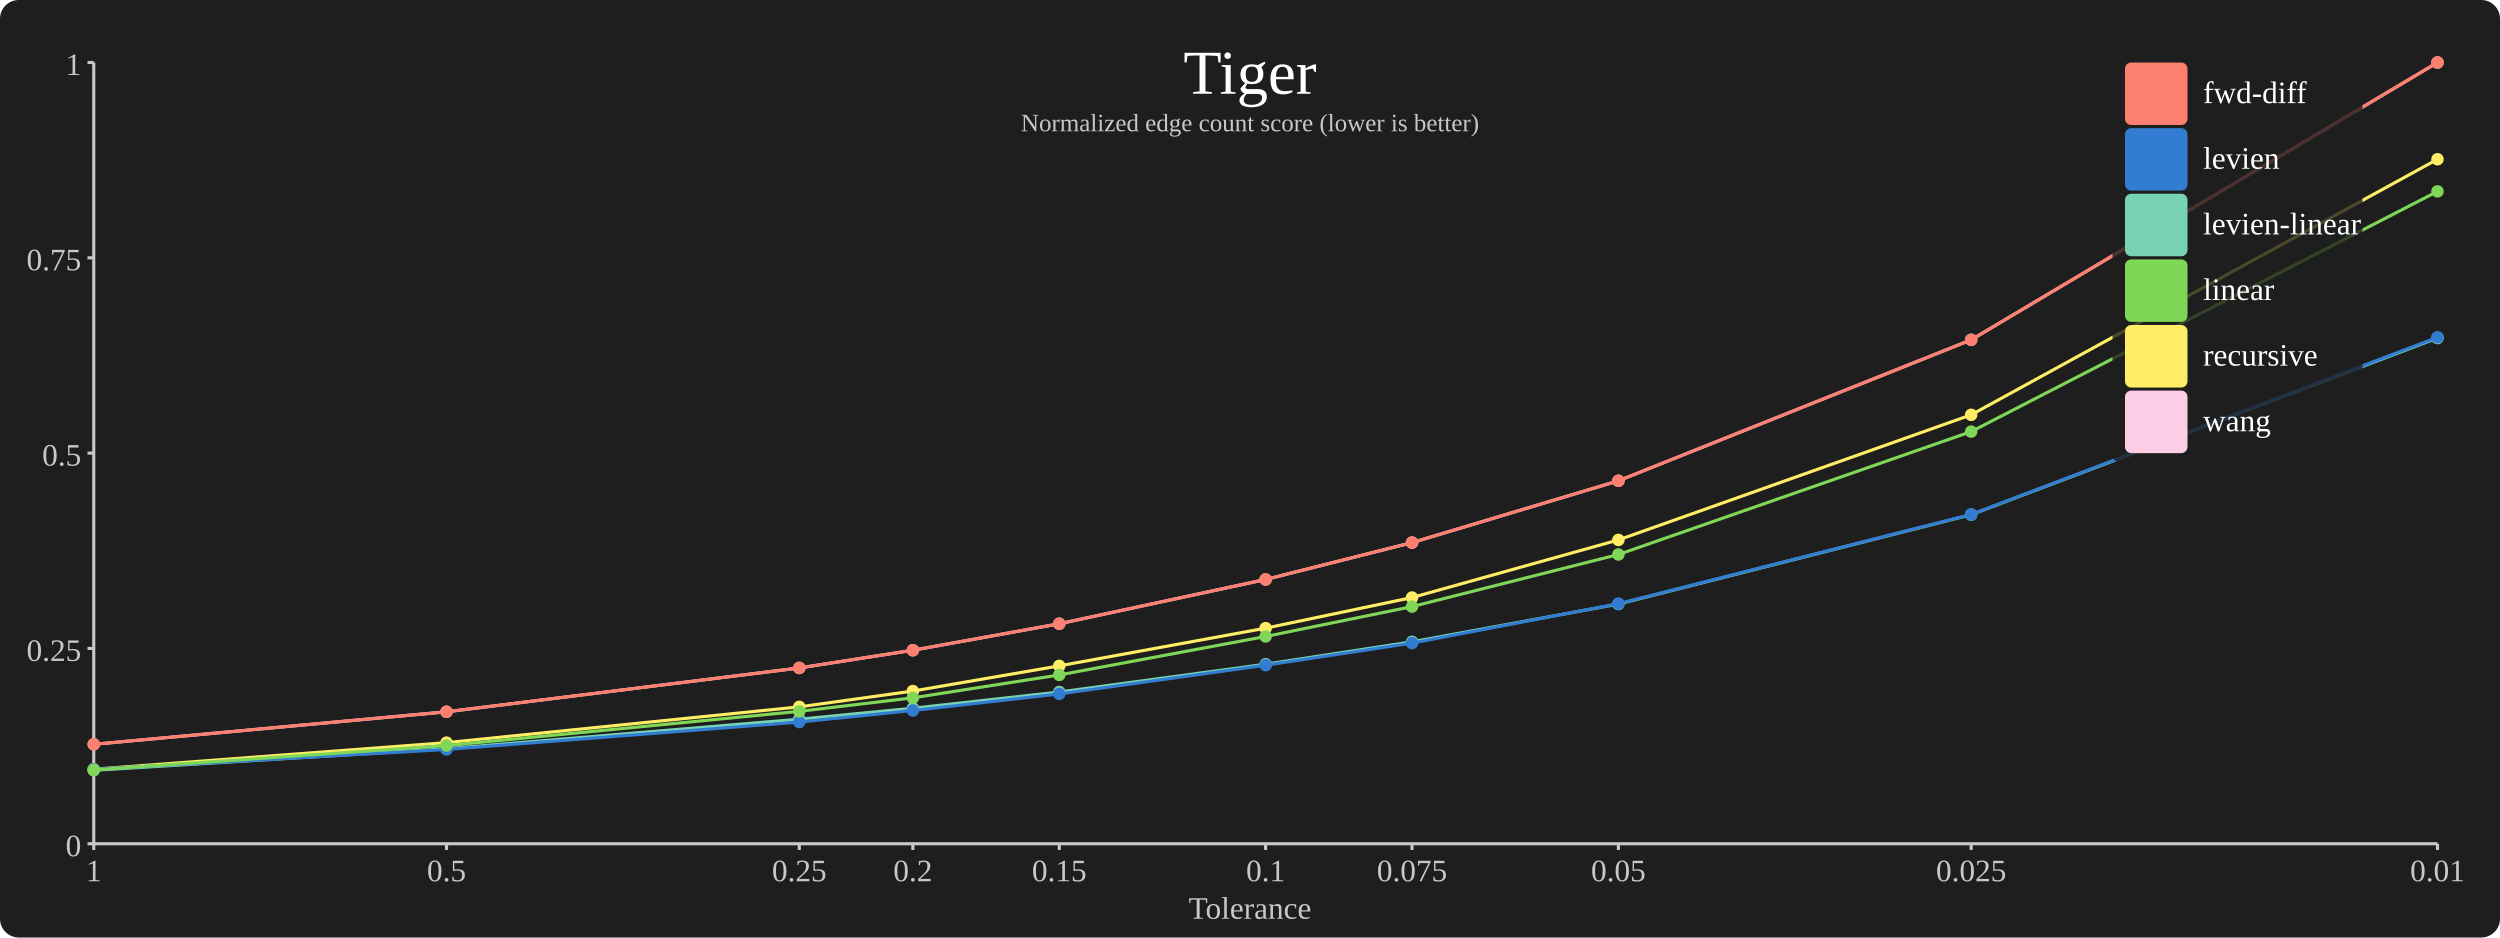
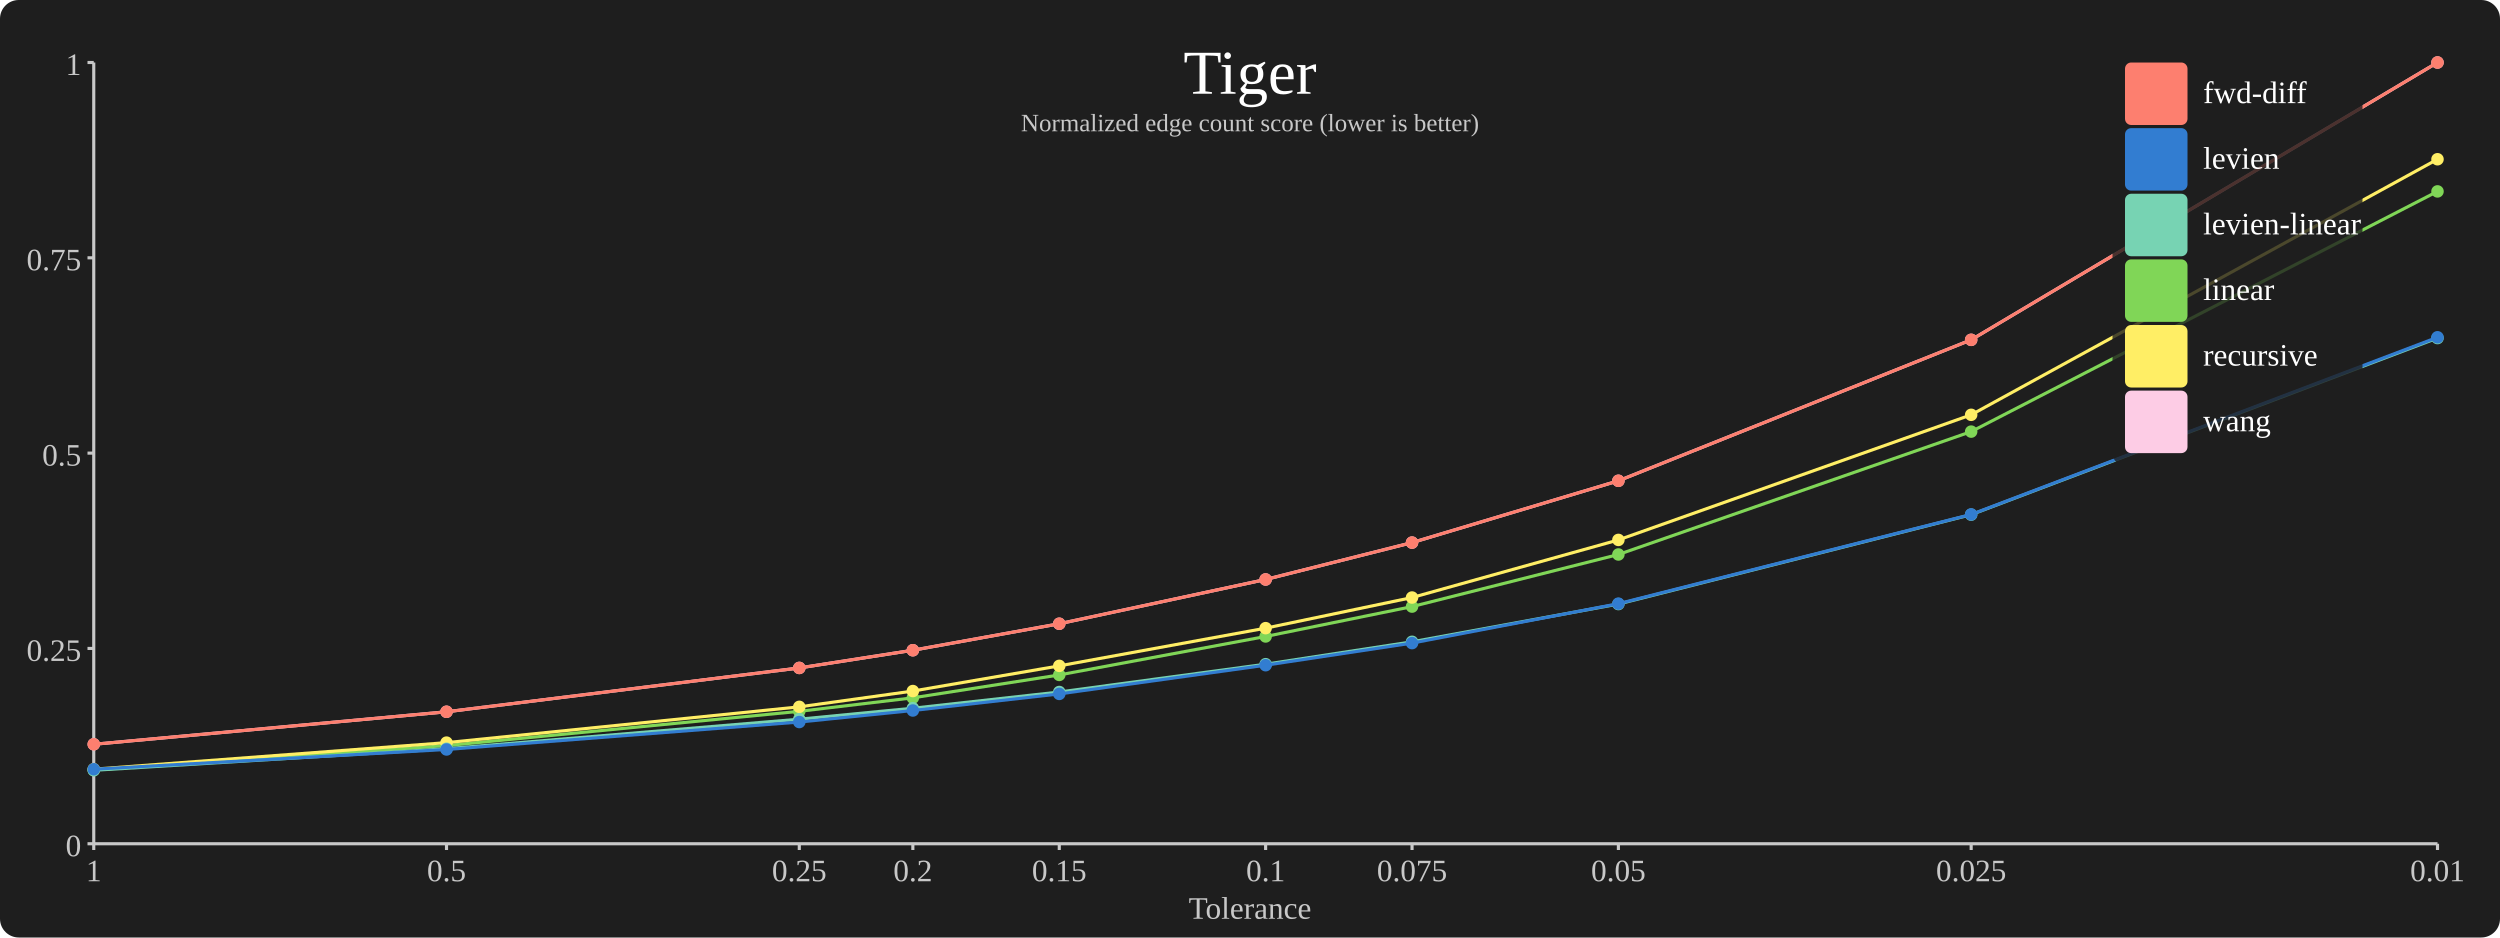
<svg xmlns="http://www.w3.org/2000/svg" viewBox="0 0 800 300">
  <rect x="0" y="0" width="800" height="300" ry="6" style="fill:rgb(30,30,30);stroke:none;fill-opacity:1;stroke-opacity:1;" />
  <path d="M 30 20 L 30 270" style="stroke:rgb(200,200,200);stroke-width:1" />
  <path d="M 30 270 L 780 270" style="stroke:rgb(200,200,200);stroke-width:1" />
  <path d="M 780 270 L 780 272" style="stroke:rgb(200,200,200);stroke-width:1" />
  <text x="780" y="282" style="font-size:10px;fill:rgb(200,200,200);text-anchor:middle;text-align:center;"> 0.01 </text>
  <path d="M 630.772 270 L 630.772 272" style="stroke:rgb(200,200,200);stroke-width:1" />
  <text x="630.772" y="282" style="font-size:10px;fill:rgb(200,200,200);text-anchor:middle;text-align:center;"> 0.025 </text>
  <path d="M 517.886 270 L 517.886 272" style="stroke:rgb(200,200,200);stroke-width:1" />
  <text x="517.886" y="282" style="font-size:10px;fill:rgb(200,200,200);text-anchor:middle;text-align:center;"> 0.05 </text>
  <path d="M 451.852 270 L 451.852 272" style="stroke:rgb(200,200,200);stroke-width:1" />
  <text x="451.852" y="282" style="font-size:10px;fill:rgb(200,200,200);text-anchor:middle;text-align:center;"> 0.075 </text>
  <path d="M 405 270 L 405 272" style="stroke:rgb(200,200,200);stroke-width:1" />
  <text x="405" y="282" style="font-size:10px;fill:rgb(200,200,200);text-anchor:middle;text-align:center;"> 0.1 </text>
  <path d="M 338.966 270 L 338.966 272" style="stroke:rgb(200,200,200);stroke-width:1" />
  <text x="338.966" y="282" style="font-size:10px;fill:rgb(200,200,200);text-anchor:middle;text-align:center;"> 0.15 </text>
  <path d="M 292.114 270 L 292.114 272" style="stroke:rgb(200,200,200);stroke-width:1" />
  <text x="292.114" y="282" style="font-size:10px;fill:rgb(200,200,200);text-anchor:middle;text-align:center;"> 0.2 </text>
  <path d="M 255.773 270 L 255.773 272" style="stroke:rgb(200,200,200);stroke-width:1" />
  <text x="255.773" y="282" style="font-size:10px;fill:rgb(200,200,200);text-anchor:middle;text-align:center;"> 0.25 </text>
  <path d="M 142.886 270 L 142.886 272" style="stroke:rgb(200,200,200);stroke-width:1" />
  <text x="142.886" y="282" style="font-size:10px;fill:rgb(200,200,200);text-anchor:middle;text-align:center;"> 0.5 </text>
  <path d="M 30 270 L 30 272" style="stroke:rgb(200,200,200);stroke-width:1" />
  <text x="30" y="282" style="font-size:10px;fill:rgb(200,200,200);text-anchor:middle;text-align:center;"> 1 </text>
  <path d="M 28 270 L 30 270" style="stroke:rgb(200,200,200);stroke-width:1" />
  <text x="26" y="274" style="font-size:10px;fill:rgb(200,200,200);text-anchor:end;text-align:right;"> 0 </text>
  <path d="M 28 207.5 L 30 207.5" style="stroke:rgb(200,200,200);stroke-width:1" />
  <text x="26" y="211.5" style="font-size:10px;fill:rgb(200,200,200);text-anchor:end;text-align:right;"> 0.25 </text>
  <path d="M 28 145 L 30 145" style="stroke:rgb(200,200,200);stroke-width:1" />
  <text x="26" y="149" style="font-size:10px;fill:rgb(200,200,200);text-anchor:end;text-align:right;"> 0.5 </text>
  <path d="M 28 82.5 L 30 82.5" style="stroke:rgb(200,200,200);stroke-width:1" />
  <text x="26" y="86.5" style="font-size:10px;fill:rgb(200,200,200);text-anchor:end;text-align:right;"> 0.75 </text>
  <path d="M 28 20 L 30 20" style="stroke:rgb(200,200,200);stroke-width:1" />
  <text x="26" y="24" style="font-size:10px;fill:rgb(200,200,200);text-anchor:end;text-align:right;"> 1 </text>
  <text x="400" y="294" style="font-size:10px;fill:rgb(200,200,200);text-anchor:middle;text-align:center;"> Tolerance </text>
+   <circle cx="780" cy="20" r="2" style="fill:rgb(253,204,229);stroke:none;fill-opacity:1;stroke-opacity:1;" />
+   <path d="M 780 20 L 630.772 108.748" style="stroke:rgb(253,204,229);stroke-width:1" />
+   <circle cx="630.772" cy="108.748" r="2" style="fill:rgb(253,204,229);stroke:none;fill-opacity:1;stroke-opacity:1;" />
+   <path d="M 630.772 108.748 L 517.886 153.855" style="stroke:rgb(253,204,229);stroke-width:1" />
+   <circle cx="517.886" cy="153.855" r="2" style="fill:rgb(253,204,229);stroke:none;fill-opacity:1;stroke-opacity:1;" />
+   <path d="M 517.886 153.855 L 451.852 173.632" style="stroke:rgb(253,204,229);stroke-width:1" />
+   <circle cx="451.852" cy="173.632" r="2" style="fill:rgb(253,204,229);stroke:none;fill-opacity:1;stroke-opacity:1;" />
+   <path d="M 451.852 173.632 L 405 185.43" style="stroke:rgb(253,204,229);stroke-width:1" />
+   <circle cx="405" cy="185.43" r="2" style="fill:rgb(253,204,229);stroke:none;fill-opacity:1;stroke-opacity:1;" />
+   <path d="M 405 185.43 L 338.966 199.597" style="stroke:rgb(253,204,229);stroke-width:1" />
+   <circle cx="338.966" cy="199.597" r="2" style="fill:rgb(253,204,229);stroke:none;fill-opacity:1;stroke-opacity:1;" />
+   <path d="M 338.966 199.597 L 292.114 208.075" style="stroke:rgb(253,204,229);stroke-width:1" />
+   <circle cx="292.114" cy="208.075" r="2" style="fill:rgb(253,204,229);stroke:none;fill-opacity:1;stroke-opacity:1;" />
+   <path d="M 292.114 208.075 L 255.773 213.738" style="stroke:rgb(253,204,229);stroke-width:1" />
+   <circle cx="255.773" cy="213.738" r="2" style="fill:rgb(253,204,229);stroke:none;fill-opacity:1;stroke-opacity:1;" />
+   <path d="M 255.773 213.738 L 142.886 227.768" style="stroke:rgb(253,204,229);stroke-width:1" />
+   <circle cx="142.886" cy="227.768" r="2" style="fill:rgb(253,204,229);stroke:none;fill-opacity:1;stroke-opacity:1;" />
+   <path d="M 142.886 227.768 L 30 238.17" style="stroke:rgb(253,204,229);stroke-width:1" />
+   <circle cx="30" cy="238.17" r="2" style="fill:rgb(253,204,229);stroke:none;fill-opacity:1;stroke-opacity:1;" />
+   <circle cx="780" cy="61.25" r="2" style="fill:rgb(128,214,87);stroke:none;fill-opacity:1;stroke-opacity:1;" />
+   <path d="M 780 61.25 L 630.772 138.115" style="stroke:rgb(128,214,87);stroke-width:1" />
+   <circle cx="630.772" cy="138.115" r="2" style="fill:rgb(128,214,87);stroke:none;fill-opacity:1;stroke-opacity:1;" />
+   <path d="M 630.772 138.115 L 517.886 177.435" style="stroke:rgb(128,214,87);stroke-width:1" />
+   <circle cx="517.886" cy="177.435" r="2" style="fill:rgb(128,214,87);stroke:none;fill-opacity:1;stroke-opacity:1;" />
+   <path d="M 517.886 177.435 L 451.852 194.11" style="stroke:rgb(128,214,87);stroke-width:1" />
+   <circle cx="451.852" cy="194.11" r="2" style="fill:rgb(128,214,87);stroke:none;fill-opacity:1;stroke-opacity:1;" />
+   <path d="M 451.852 194.11 L 405 203.668" style="stroke:rgb(128,214,87);stroke-width:1" />
+   <circle cx="405" cy="203.668" r="2" style="fill:rgb(128,214,87);stroke:none;fill-opacity:1;stroke-opacity:1;" />
+   <path d="M 405 203.668 L 338.966 215.978" style="stroke:rgb(128,214,87);stroke-width:1" />
+   <circle cx="338.966" cy="215.978" r="2" style="fill:rgb(128,214,87);stroke:none;fill-opacity:1;stroke-opacity:1;" />
+   <path d="M 338.966 215.978 L 292.114 223.303" style="stroke:rgb(128,214,87);stroke-width:1" />
+   <circle cx="292.114" cy="223.303" r="2" style="fill:rgb(128,214,87);stroke:none;fill-opacity:1;stroke-opacity:1;" />
+   <path d="M 292.114 223.303 L 255.773 227.623" style="stroke:rgb(128,214,87);stroke-width:1" />
+   <circle cx="255.773" cy="227.623" r="2" style="fill:rgb(128,214,87);stroke:none;fill-opacity:1;stroke-opacity:1;" />
+   <path d="M 255.773 227.623 L 142.886 238.583" style="stroke:rgb(128,214,87);stroke-width:1" />
+   <circle cx="142.886" cy="238.583" r="2" style="fill:rgb(128,214,87);stroke:none;fill-opacity:1;stroke-opacity:1;" />
+   <path d="M 142.886 238.583 L 30 246.34" style="stroke:rgb(128,214,87);stroke-width:1" />
+   <circle cx="30" cy="246.34" r="2" style="fill:rgb(128,214,87);stroke:none;fill-opacity:1;stroke-opacity:1;" />
+   <circle cx="780" cy="50.96" r="2" style="fill:rgb(255,238,101);stroke:none;fill-opacity:1;stroke-opacity:1;" />
+   <path d="M 780 50.96 L 630.772 132.74" style="stroke:rgb(255,238,101);stroke-width:1" />
+   <circle cx="630.772" cy="132.74" r="2" style="fill:rgb(255,238,101);stroke:none;fill-opacity:1;stroke-opacity:1;" />
+   <path d="M 630.772 132.74 L 517.886 172.775" style="stroke:rgb(255,238,101);stroke-width:1" />
+   <circle cx="517.886" cy="172.775" r="2" style="fill:rgb(255,238,101);stroke:none;fill-opacity:1;stroke-opacity:1;" />
+   <path d="M 517.886 172.775 L 451.852 191.21" style="stroke:rgb(255,238,101);stroke-width:1" />
+   <circle cx="451.852" cy="191.21" r="2" style="fill:rgb(255,238,101);stroke:none;fill-opacity:1;stroke-opacity:1;" />
+   <path d="M 451.852 191.21 L 405 201.01" style="stroke:rgb(255,238,101);stroke-width:1" />
+   <circle cx="405" cy="201.01" r="2" style="fill:rgb(255,238,101);stroke:none;fill-opacity:1;stroke-opacity:1;" />
+   <path d="M 405 201.01 L 338.966 213.075" style="stroke:rgb(255,238,101);stroke-width:1" />
+   <circle cx="338.966" cy="213.075" r="2" style="fill:rgb(255,238,101);stroke:none;fill-opacity:1;stroke-opacity:1;" />
+   <path d="M 338.966 213.075 L 292.114 221.135" style="stroke:rgb(255,238,101);stroke-width:1" />
+   <circle cx="292.114" cy="221.135" r="2" style="fill:rgb(255,238,101);stroke:none;fill-opacity:1;stroke-opacity:1;" />
+   <path d="M 292.114 221.135 L 255.773 226.19" style="stroke:rgb(255,238,101);stroke-width:1" />
+   <circle cx="255.773" cy="226.19" r="2" style="fill:rgb(255,238,101);stroke:none;fill-opacity:1;stroke-opacity:1;" />
+   <path d="M 255.773 226.19 L 142.886 237.64" style="stroke:rgb(255,238,101);stroke-width:1" />
+   <circle cx="142.886" cy="237.64" r="2" style="fill:rgb(255,238,101);stroke:none;fill-opacity:1;stroke-opacity:1;" />
+   <path d="M 142.886 237.64 L 30 246.143" style="stroke:rgb(255,238,101);stroke-width:1" />
+   <circle cx="30" cy="246.143" r="2" style="fill:rgb(255,238,101);stroke:none;fill-opacity:1;stroke-opacity:1;" />
  <circle cx="780" cy="108.178" r="2" style="fill:rgb(119,211,179);stroke:none;fill-opacity:1;stroke-opacity:1;" />
  <path d="M 780 108.178 L 630.772 164.69" style="stroke:rgb(119,211,179);stroke-width:1" />
  <circle cx="630.772" cy="164.69" r="2" style="fill:rgb(119,211,179);stroke:none;fill-opacity:1;stroke-opacity:1;" />
  <path d="M 630.772 164.69 L 517.886 193.298" style="stroke:rgb(119,211,179);stroke-width:1" />
  <circle cx="517.886" cy="193.298" r="2" style="fill:rgb(119,211,179);stroke:none;fill-opacity:1;stroke-opacity:1;" />
  <path d="M 517.886 193.298 L 451.852 205.377" style="stroke:rgb(119,211,179);stroke-width:1" />
  <circle cx="451.852" cy="205.377" r="2" style="fill:rgb(119,211,179);stroke:none;fill-opacity:1;stroke-opacity:1;" />
  <path d="M 451.852 205.377 L 405 212.54" style="stroke:rgb(119,211,179);stroke-width:1" />
  <circle cx="405" cy="212.54" r="2" style="fill:rgb(119,211,179);stroke:none;fill-opacity:1;stroke-opacity:1;" />
  <path d="M 405 212.54 L 338.966 221.442" style="stroke:rgb(119,211,179);stroke-width:1" />
  <circle cx="338.966" cy="221.442" r="2" style="fill:rgb(119,211,179);stroke:none;fill-opacity:1;stroke-opacity:1;" />
  <path d="M 338.966 221.442 L 292.114 226.627" style="stroke:rgb(119,211,179);stroke-width:1" />
  <circle cx="292.114" cy="226.627" r="2" style="fill:rgb(119,211,179);stroke:none;fill-opacity:1;stroke-opacity:1;" />
  <path d="M 292.114 226.627 L 255.773 230.137" style="stroke:rgb(119,211,179);stroke-width:1" />
  <circle cx="255.773" cy="230.137" r="2" style="fill:rgb(119,211,179);stroke:none;fill-opacity:1;stroke-opacity:1;" />
  <path d="M 255.773 230.137 L 142.886 239.59" style="stroke:rgb(119,211,179);stroke-width:1" />
  <circle cx="142.886" cy="239.59" r="2" style="fill:rgb(119,211,179);stroke:none;fill-opacity:1;stroke-opacity:1;" />
  <path d="M 142.886 239.59 L 30 246.498" style="stroke:rgb(119,211,179);stroke-width:1" />
  <circle cx="30" cy="246.498" r="2" style="fill:rgb(119,211,179);stroke:none;fill-opacity:1;stroke-opacity:1;" />
-   <circle cx="780" cy="50.96" r="2" style="fill:rgb(255,238,101);stroke:none;fill-opacity:1;stroke-opacity:1;" />
-   <path d="M 780 50.96 L 630.772 132.74" style="stroke:rgb(255,238,101);stroke-width:1" />
-   <circle cx="630.772" cy="132.74" r="2" style="fill:rgb(255,238,101);stroke:none;fill-opacity:1;stroke-opacity:1;" />
-   <path d="M 630.772 132.74 L 517.886 172.775" style="stroke:rgb(255,238,101);stroke-width:1" />
-   <circle cx="517.886" cy="172.775" r="2" style="fill:rgb(255,238,101);stroke:none;fill-opacity:1;stroke-opacity:1;" />
-   <path d="M 517.886 172.775 L 451.852 191.21" style="stroke:rgb(255,238,101);stroke-width:1" />
-   <circle cx="451.852" cy="191.21" r="2" style="fill:rgb(255,238,101);stroke:none;fill-opacity:1;stroke-opacity:1;" />
-   <path d="M 451.852 191.21 L 405 201.01" style="stroke:rgb(255,238,101);stroke-width:1" />
-   <circle cx="405" cy="201.01" r="2" style="fill:rgb(255,238,101);stroke:none;fill-opacity:1;stroke-opacity:1;" />
-   <path d="M 405 201.01 L 338.966 213.075" style="stroke:rgb(255,238,101);stroke-width:1" />
-   <circle cx="338.966" cy="213.075" r="2" style="fill:rgb(255,238,101);stroke:none;fill-opacity:1;stroke-opacity:1;" />
-   <path d="M 338.966 213.075 L 292.114 221.135" style="stroke:rgb(255,238,101);stroke-width:1" />
-   <circle cx="292.114" cy="221.135" r="2" style="fill:rgb(255,238,101);stroke:none;fill-opacity:1;stroke-opacity:1;" />
-   <path d="M 292.114 221.135 L 255.773 226.19" style="stroke:rgb(255,238,101);stroke-width:1" />
-   <circle cx="255.773" cy="226.19" r="2" style="fill:rgb(255,238,101);stroke:none;fill-opacity:1;stroke-opacity:1;" />
-   <path d="M 255.773 226.19 L 142.886 237.64" style="stroke:rgb(255,238,101);stroke-width:1" />
-   <circle cx="142.886" cy="237.64" r="2" style="fill:rgb(255,238,101);stroke:none;fill-opacity:1;stroke-opacity:1;" />
-   <path d="M 142.886 237.64 L 30 246.143" style="stroke:rgb(255,238,101);stroke-width:1" />
-   <circle cx="30" cy="246.143" r="2" style="fill:rgb(255,238,101);stroke:none;fill-opacity:1;stroke-opacity:1;" />
+   <circle cx="780" cy="20" r="2" style="fill:rgb(253,127,111);stroke:none;fill-opacity:1;stroke-opacity:1;" />
+   <path d="M 780 20 L 630.772 108.748" style="stroke:rgb(253,127,111);stroke-width:1" />
+   <circle cx="630.772" cy="108.748" r="2" style="fill:rgb(253,127,111);stroke:none;fill-opacity:1;stroke-opacity:1;" />
+   <path d="M 630.772 108.748 L 517.886 153.855" style="stroke:rgb(253,127,111);stroke-width:1" />
+   <circle cx="517.886" cy="153.855" r="2" style="fill:rgb(253,127,111);stroke:none;fill-opacity:1;stroke-opacity:1;" />
+   <path d="M 517.886 153.855 L 451.852 173.632" style="stroke:rgb(253,127,111);stroke-width:1" />
+   <circle cx="451.852" cy="173.632" r="2" style="fill:rgb(253,127,111);stroke:none;fill-opacity:1;stroke-opacity:1;" />
+   <path d="M 451.852 173.632 L 405 185.43" style="stroke:rgb(253,127,111);stroke-width:1" />
+   <circle cx="405" cy="185.43" r="2" style="fill:rgb(253,127,111);stroke:none;fill-opacity:1;stroke-opacity:1;" />
+   <path d="M 405 185.43 L 338.966 199.597" style="stroke:rgb(253,127,111);stroke-width:1" />
+   <circle cx="338.966" cy="199.597" r="2" style="fill:rgb(253,127,111);stroke:none;fill-opacity:1;stroke-opacity:1;" />
+   <path d="M 338.966 199.597 L 292.114 208.075" style="stroke:rgb(253,127,111);stroke-width:1" />
+   <circle cx="292.114" cy="208.075" r="2" style="fill:rgb(253,127,111);stroke:none;fill-opacity:1;stroke-opacity:1;" />
+   <path d="M 292.114 208.075 L 255.773 213.738" style="stroke:rgb(253,127,111);stroke-width:1" />
+   <circle cx="255.773" cy="213.738" r="2" style="fill:rgb(253,127,111);stroke:none;fill-opacity:1;stroke-opacity:1;" />
+   <path d="M 255.773 213.738 L 142.886 227.768" style="stroke:rgb(253,127,111);stroke-width:1" />
+   <circle cx="142.886" cy="227.768" r="2" style="fill:rgb(253,127,111);stroke:none;fill-opacity:1;stroke-opacity:1;" />
+   <path d="M 142.886 227.768 L 30 238.17" style="stroke:rgb(253,127,111);stroke-width:1" />
+   <circle cx="30" cy="238.17" r="2" style="fill:rgb(253,127,111);stroke:none;fill-opacity:1;stroke-opacity:1;" />
  <circle cx="780" cy="107.93" r="2" style="fill:rgb(50,125,209);stroke:none;fill-opacity:1;stroke-opacity:1;" />
  <path d="M 780 107.93 L 630.772 164.618" style="stroke:rgb(50,125,209);stroke-width:1" />
  <circle cx="630.772" cy="164.618" r="2" style="fill:rgb(50,125,209);stroke:none;fill-opacity:1;stroke-opacity:1;" />
  <path d="M 630.772 164.618 L 517.886 193.168" style="stroke:rgb(50,125,209);stroke-width:1" />
  <circle cx="517.886" cy="193.168" r="2" style="fill:rgb(50,125,209);stroke:none;fill-opacity:1;stroke-opacity:1;" />
  <path d="M 517.886 193.168 L 451.852 205.795" style="stroke:rgb(50,125,209);stroke-width:1" />
  <circle cx="451.852" cy="205.795" r="2" style="fill:rgb(50,125,209);stroke:none;fill-opacity:1;stroke-opacity:1;" />
  <path d="M 451.852 205.795 L 405 212.868" style="stroke:rgb(50,125,209);stroke-width:1" />
  <circle cx="405" cy="212.868" r="2" style="fill:rgb(50,125,209);stroke:none;fill-opacity:1;stroke-opacity:1;" />
  <path d="M 405 212.868 L 338.966 222.053" style="stroke:rgb(50,125,209);stroke-width:1" />
  <circle cx="338.966" cy="222.053" r="2" style="fill:rgb(50,125,209);stroke:none;fill-opacity:1;stroke-opacity:1;" />
  <path d="M 338.966 222.053 L 292.114 227.36" style="stroke:rgb(50,125,209);stroke-width:1" />
  <circle cx="292.114" cy="227.36" r="2" style="fill:rgb(50,125,209);stroke:none;fill-opacity:1;stroke-opacity:1;" />
  <path d="M 292.114 227.36 L 255.773 231.053" style="stroke:rgb(50,125,209);stroke-width:1" />
  <circle cx="255.773" cy="231.053" r="2" style="fill:rgb(50,125,209);stroke:none;fill-opacity:1;stroke-opacity:1;" />
  <path d="M 255.773 231.053 L 142.886 239.833" style="stroke:rgb(50,125,209);stroke-width:1" />
  <circle cx="142.886" cy="239.833" r="2" style="fill:rgb(50,125,209);stroke:none;fill-opacity:1;stroke-opacity:1;" />
  <path d="M 142.886 239.833 L 30 246.143" style="stroke:rgb(50,125,209);stroke-width:1" />
  <circle cx="30" cy="246.143" r="2" style="fill:rgb(50,125,209);stroke:none;fill-opacity:1;stroke-opacity:1;" />
-   <circle cx="780" cy="61.25" r="2" style="fill:rgb(128,214,87);stroke:none;fill-opacity:1;stroke-opacity:1;" />
-   <path d="M 780 61.25 L 630.772 138.115" style="stroke:rgb(128,214,87);stroke-width:1" />
-   <circle cx="630.772" cy="138.115" r="2" style="fill:rgb(128,214,87);stroke:none;fill-opacity:1;stroke-opacity:1;" />
-   <path d="M 630.772 138.115 L 517.886 177.435" style="stroke:rgb(128,214,87);stroke-width:1" />
-   <circle cx="517.886" cy="177.435" r="2" style="fill:rgb(128,214,87);stroke:none;fill-opacity:1;stroke-opacity:1;" />
-   <path d="M 517.886 177.435 L 451.852 194.11" style="stroke:rgb(128,214,87);stroke-width:1" />
-   <circle cx="451.852" cy="194.11" r="2" style="fill:rgb(128,214,87);stroke:none;fill-opacity:1;stroke-opacity:1;" />
-   <path d="M 451.852 194.11 L 405 203.668" style="stroke:rgb(128,214,87);stroke-width:1" />
-   <circle cx="405" cy="203.668" r="2" style="fill:rgb(128,214,87);stroke:none;fill-opacity:1;stroke-opacity:1;" />
-   <path d="M 405 203.668 L 338.966 215.978" style="stroke:rgb(128,214,87);stroke-width:1" />
-   <circle cx="338.966" cy="215.978" r="2" style="fill:rgb(128,214,87);stroke:none;fill-opacity:1;stroke-opacity:1;" />
-   <path d="M 338.966 215.978 L 292.114 223.303" style="stroke:rgb(128,214,87);stroke-width:1" />
-   <circle cx="292.114" cy="223.303" r="2" style="fill:rgb(128,214,87);stroke:none;fill-opacity:1;stroke-opacity:1;" />
-   <path d="M 292.114 223.303 L 255.773 227.623" style="stroke:rgb(128,214,87);stroke-width:1" />
-   <circle cx="255.773" cy="227.623" r="2" style="fill:rgb(128,214,87);stroke:none;fill-opacity:1;stroke-opacity:1;" />
-   <path d="M 255.773 227.623 L 142.886 238.583" style="stroke:rgb(128,214,87);stroke-width:1" />
-   <circle cx="142.886" cy="238.583" r="2" style="fill:rgb(128,214,87);stroke:none;fill-opacity:1;stroke-opacity:1;" />
-   <path d="M 142.886 238.583 L 30 246.34" style="stroke:rgb(128,214,87);stroke-width:1" />
-   <circle cx="30" cy="246.34" r="2" style="fill:rgb(128,214,87);stroke:none;fill-opacity:1;stroke-opacity:1;" />
-   <circle cx="780" cy="20" r="2" style="fill:rgb(253,204,229);stroke:none;fill-opacity:1;stroke-opacity:1;" />
-   <path d="M 780 20 L 630.772 108.748" style="stroke:rgb(253,204,229);stroke-width:1" />
-   <circle cx="630.772" cy="108.748" r="2" style="fill:rgb(253,204,229);stroke:none;fill-opacity:1;stroke-opacity:1;" />
-   <path d="M 630.772 108.748 L 517.886 153.855" style="stroke:rgb(253,204,229);stroke-width:1" />
-   <circle cx="517.886" cy="153.855" r="2" style="fill:rgb(253,204,229);stroke:none;fill-opacity:1;stroke-opacity:1;" />
-   <path d="M 517.886 153.855 L 451.852 173.632" style="stroke:rgb(253,204,229);stroke-width:1" />
-   <circle cx="451.852" cy="173.632" r="2" style="fill:rgb(253,204,229);stroke:none;fill-opacity:1;stroke-opacity:1;" />
-   <path d="M 451.852 173.632 L 405 185.43" style="stroke:rgb(253,204,229);stroke-width:1" />
-   <circle cx="405" cy="185.43" r="2" style="fill:rgb(253,204,229);stroke:none;fill-opacity:1;stroke-opacity:1;" />
-   <path d="M 405 185.43 L 338.966 199.597" style="stroke:rgb(253,204,229);stroke-width:1" />
-   <circle cx="338.966" cy="199.597" r="2" style="fill:rgb(253,204,229);stroke:none;fill-opacity:1;stroke-opacity:1;" />
-   <path d="M 338.966 199.597 L 292.114 208.075" style="stroke:rgb(253,204,229);stroke-width:1" />
-   <circle cx="292.114" cy="208.075" r="2" style="fill:rgb(253,204,229);stroke:none;fill-opacity:1;stroke-opacity:1;" />
-   <path d="M 292.114 208.075 L 255.773 213.738" style="stroke:rgb(253,204,229);stroke-width:1" />
-   <circle cx="255.773" cy="213.738" r="2" style="fill:rgb(253,204,229);stroke:none;fill-opacity:1;stroke-opacity:1;" />
-   <path d="M 255.773 213.738 L 142.886 227.768" style="stroke:rgb(253,204,229);stroke-width:1" />
-   <circle cx="142.886" cy="227.768" r="2" style="fill:rgb(253,204,229);stroke:none;fill-opacity:1;stroke-opacity:1;" />
-   <path d="M 142.886 227.768 L 30 238.17" style="stroke:rgb(253,204,229);stroke-width:1" />
-   <circle cx="30" cy="238.17" r="2" style="fill:rgb(253,204,229);stroke:none;fill-opacity:1;stroke-opacity:1;" />
-   <circle cx="780" cy="20" r="2" style="fill:rgb(253,127,111);stroke:none;fill-opacity:1;stroke-opacity:1;" />
-   <path d="M 780 20 L 630.772 108.748" style="stroke:rgb(253,127,111);stroke-width:1" />
-   <circle cx="630.772" cy="108.748" r="2" style="fill:rgb(253,127,111);stroke:none;fill-opacity:1;stroke-opacity:1;" />
-   <path d="M 630.772 108.748 L 517.886 153.855" style="stroke:rgb(253,127,111);stroke-width:1" />
-   <circle cx="517.886" cy="153.855" r="2" style="fill:rgb(253,127,111);stroke:none;fill-opacity:1;stroke-opacity:1;" />
-   <path d="M 517.886 153.855 L 451.852 173.632" style="stroke:rgb(253,127,111);stroke-width:1" />
-   <circle cx="451.852" cy="173.632" r="2" style="fill:rgb(253,127,111);stroke:none;fill-opacity:1;stroke-opacity:1;" />
-   <path d="M 451.852 173.632 L 405 185.43" style="stroke:rgb(253,127,111);stroke-width:1" />
-   <circle cx="405" cy="185.43" r="2" style="fill:rgb(253,127,111);stroke:none;fill-opacity:1;stroke-opacity:1;" />
-   <path d="M 405 185.43 L 338.966 199.597" style="stroke:rgb(253,127,111);stroke-width:1" />
-   <circle cx="338.966" cy="199.597" r="2" style="fill:rgb(253,127,111);stroke:none;fill-opacity:1;stroke-opacity:1;" />
-   <path d="M 338.966 199.597 L 292.114 208.075" style="stroke:rgb(253,127,111);stroke-width:1" />
-   <circle cx="292.114" cy="208.075" r="2" style="fill:rgb(253,127,111);stroke:none;fill-opacity:1;stroke-opacity:1;" />
-   <path d="M 292.114 208.075 L 255.773 213.738" style="stroke:rgb(253,127,111);stroke-width:1" />
-   <circle cx="255.773" cy="213.738" r="2" style="fill:rgb(253,127,111);stroke:none;fill-opacity:1;stroke-opacity:1;" />
-   <path d="M 255.773 213.738 L 142.886 227.768" style="stroke:rgb(253,127,111);stroke-width:1" />
-   <circle cx="142.886" cy="227.768" r="2" style="fill:rgb(253,127,111);stroke:none;fill-opacity:1;stroke-opacity:1;" />
-   <path d="M 142.886 227.768 L 30 238.17" style="stroke:rgb(253,127,111);stroke-width:1" />
-   <circle cx="30" cy="238.17" r="2" style="fill:rgb(253,127,111);stroke:none;fill-opacity:1;stroke-opacity:1;" />
  <rect x="676" y="16" width="80" height="133" ry="4" style="fill:rgb(30,30,30);stroke:none;fill-opacity:0.8;stroke-opacity:1;" />
  <rect x="680" y="20" width="20" height="20" ry="2" style="fill:rgb(253,127,111);stroke:none;fill-opacity:1;stroke-opacity:1;" />
  <text x="705" y="33" style="font-size:10px;fill:rgb(255,255,255);text-anchor:start;text-align:left;"> fwd-diff </text>
  <rect x="680" y="41" width="20" height="20" ry="2" style="fill:rgb(50,125,209);stroke:none;fill-opacity:1;stroke-opacity:1;" />
  <text x="705" y="54" style="font-size:10px;fill:rgb(255,255,255);text-anchor:start;text-align:left;"> levien </text>
  <rect x="680" y="62" width="20" height="20" ry="2" style="fill:rgb(119,211,179);stroke:none;fill-opacity:1;stroke-opacity:1;" />
  <text x="705" y="75" style="font-size:10px;fill:rgb(255,255,255);text-anchor:start;text-align:left;"> levien-linear </text>
  <rect x="680" y="83" width="20" height="20" ry="2" style="fill:rgb(128,214,87);stroke:none;fill-opacity:1;stroke-opacity:1;" />
  <text x="705" y="96" style="font-size:10px;fill:rgb(255,255,255);text-anchor:start;text-align:left;"> linear </text>
  <rect x="680" y="104" width="20" height="20" ry="2" style="fill:rgb(255,238,101);stroke:none;fill-opacity:1;stroke-opacity:1;" />
  <text x="705" y="117" style="font-size:10px;fill:rgb(255,255,255);text-anchor:start;text-align:left;"> recursive </text>
  <rect x="680" y="125" width="20" height="20" ry="2" style="fill:rgb(253,204,229);stroke:none;fill-opacity:1;stroke-opacity:1;" />
  <text x="705" y="138" style="font-size:10px;fill:rgb(255,255,255);text-anchor:start;text-align:left;"> wang </text>
  <text x="400" y="30" style="font-size:20px;fill:rgb(255,255,255);text-anchor:middle;text-align:center;"> Tiger </text>
  <text x="400" y="42" style="font-size:8px;fill:rgb(200,200,200);text-anchor:middle;text-align:center;"> Normalized edge count score (lower is better) </text>
</svg>
